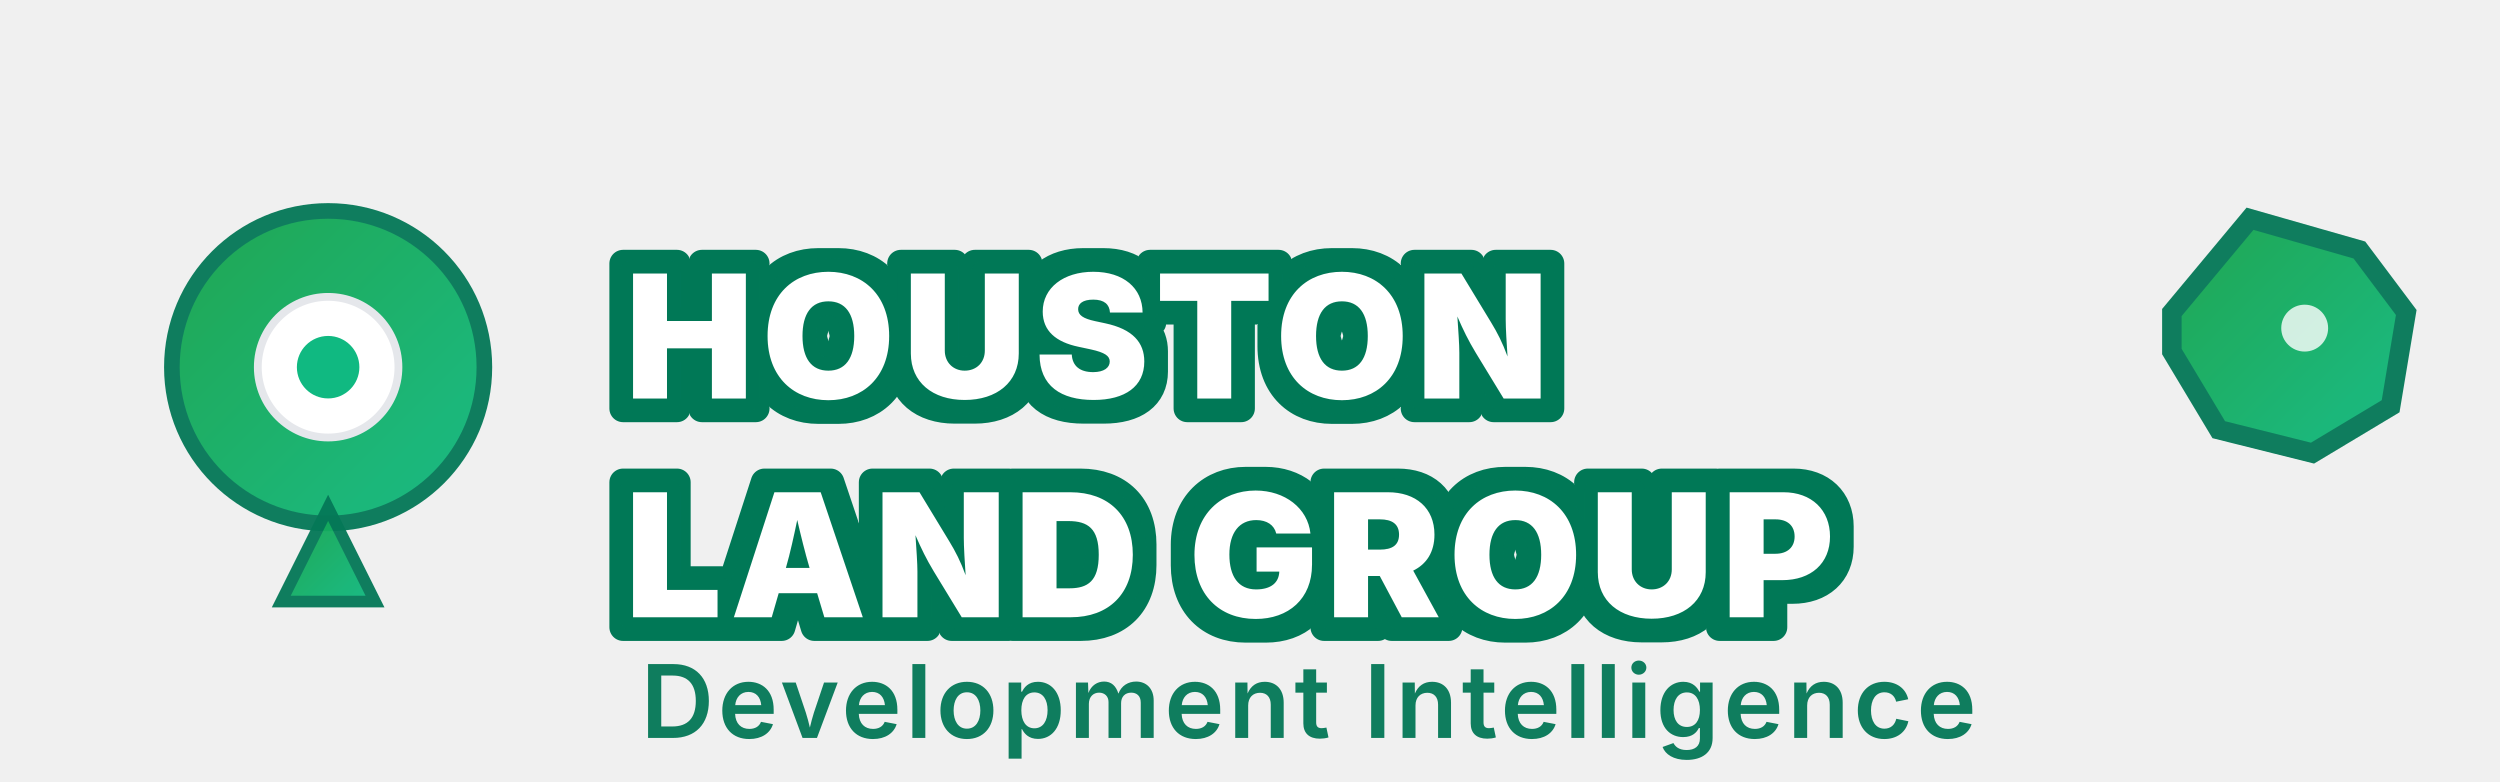
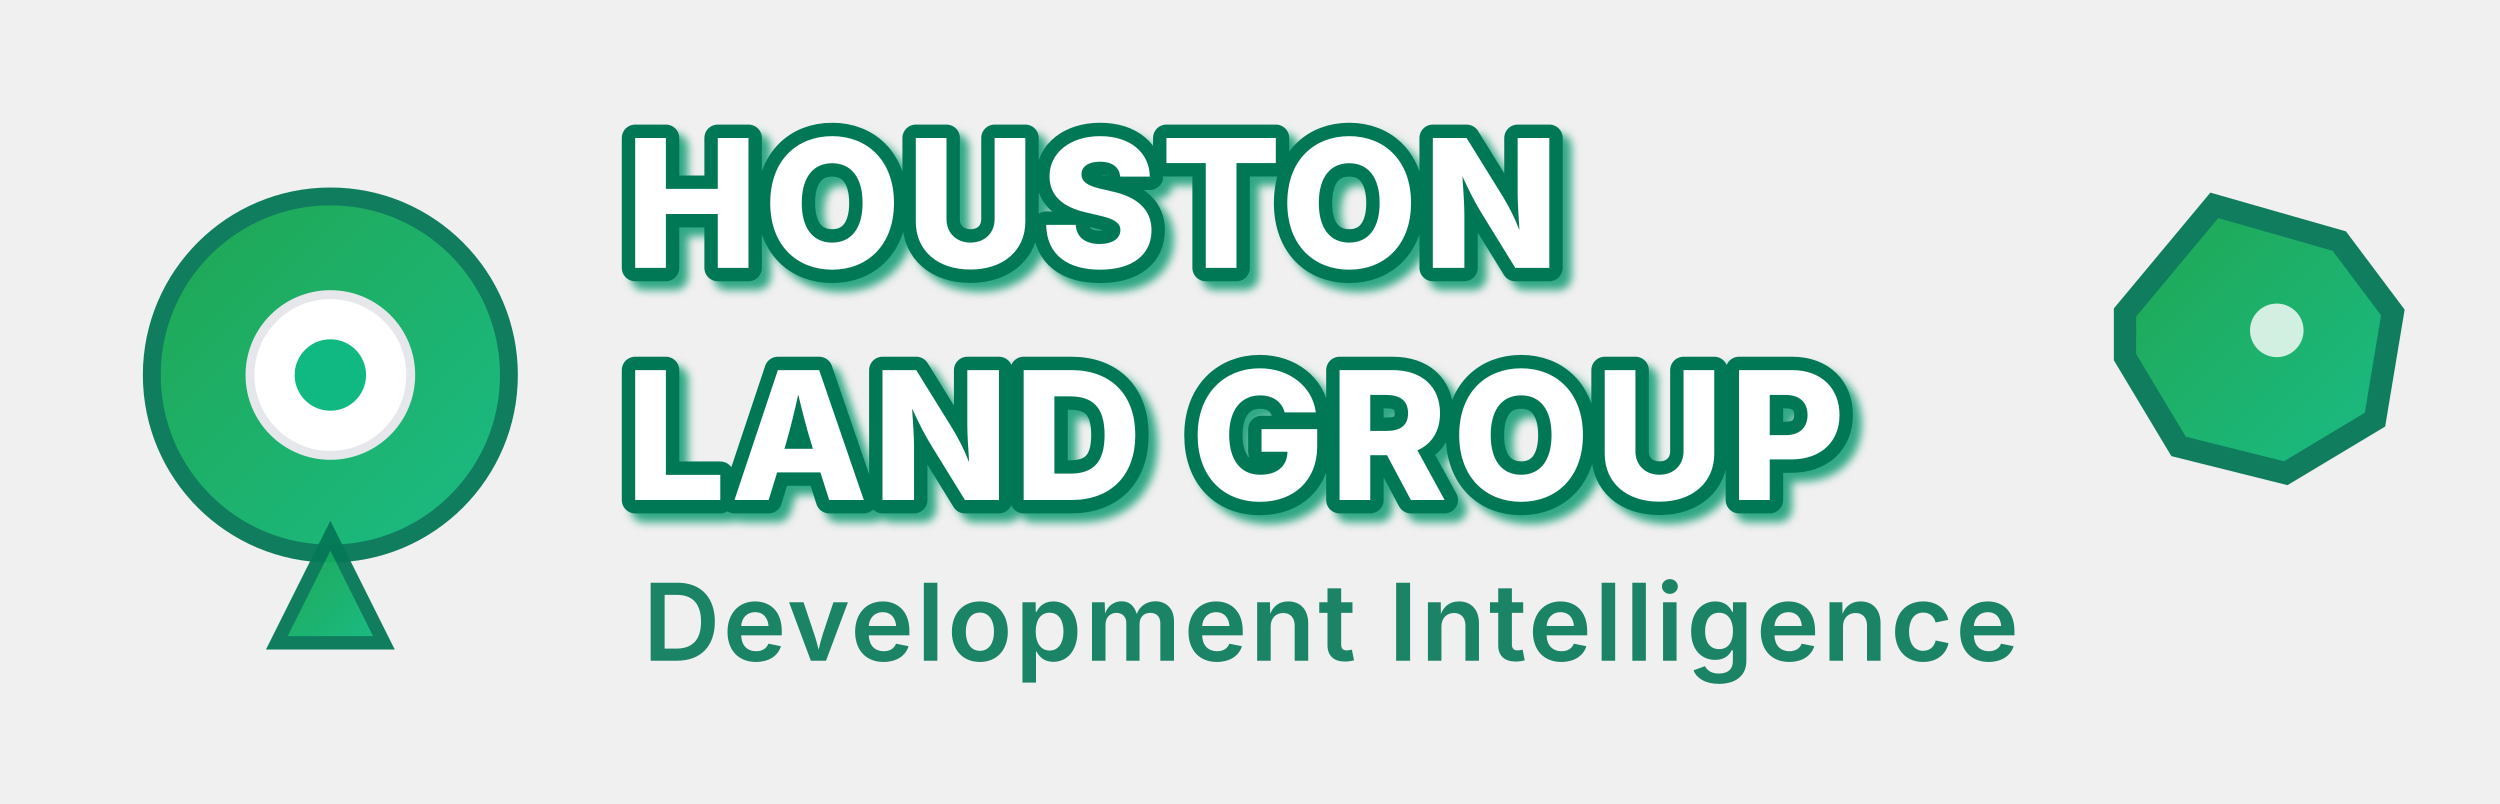
- <svg xmlns="http://www.w3.org/2000/svg" width="320" height="100" viewBox="0 0 320 100" fill="none" shape-rendering="geometricPrecision" text-rendering="optimizeLegibility">
+ <svg xmlns="http://www.w3.org/2000/svg" width="280" height="90" viewBox="0 0 280 90" fill="none">
  <defs>
    <linearGradient id="pinGradient" x1="0%" y1="0%" x2="100%" y2="100%">
      <stop offset="0%" style="stop-color:#16a34a" />
      <stop offset="100%" style="stop-color:#10b981" />
    </linearGradient>
    <linearGradient id="texasGradient" x1="0%" y1="0%" x2="100%" y2="100%">
      <stop offset="0%" style="stop-color:#16a34a" />
      <stop offset="100%" style="stop-color:#10b981" />
    </linearGradient>
    <filter id="textShadow" x="-50%" y="-50%" width="200%" height="200%">
-       <feDropShadow dx="2" dy="2" stdDeviation="1" flood-color="#047857" flood-opacity="0.6" />
      <feDropShadow dx="1" dy="1" stdDeviation="0.5" flood-color="#059669" flood-opacity="0.8" />
    </filter>
-     <filter id="textOutline" x="-20%" y="-20%" width="140%" height="140%">
-       <feMorphology operator="dilate" radius="2" in="SourceAlpha" result="outline" />
-       <feFlood flood-color="#047857" flood-opacity="1" result="color" />
-       <feComposite in="color" in2="outline" operator="in" result="stroke" />
-       <feComposite in="SourceGraphic" in2="stroke" operator="over" />
-     </filter>
  </defs>
-   <g transform="translate(20, 25)">
+   <g transform="translate(15, 20)">
    <circle cx="22" cy="22" r="20" fill="url(#pinGradient)" stroke="#047857" stroke-width="2" opacity="0.95" />
    <circle cx="22" cy="22" r="9" fill="white" stroke="#e5e7eb" stroke-width="1" />
    <circle cx="22" cy="22" r="4" fill="#10b981" />
    <path d="M22 40 L16 52 L28 52 Z" fill="url(#pinGradient)" stroke="#047857" stroke-width="1.5" opacity="0.95" />
  </g>
-   <g transform="translate(270, 20)">
+   <g transform="translate(230, 15)">
    <path d="M8 20 L18 8 L32 12 L38 20 L36 32 L26 38 L14 35 L8 25 Z" fill="url(#texasGradient)" stroke="#047857" stroke-width="2.5" opacity="0.95" />
    <circle cx="25" cy="22" r="3" fill="white" opacity="0.8" />
  </g>
-   <g transform="translate(80, 35)">
-     <text x="0" y="0" font-family="'Inter', 'Segoe UI', 'Roboto', 'Helvetica Neue', Arial, sans-serif" font-size="22" font-weight="900" letter-spacing="1px" fill="white" stroke="#047857" stroke-width="3.5" stroke-linejoin="round" stroke-linecap="round" paint-order="stroke fill" filter="url(#textOutline)" dominant-baseline="hanging">
+   <g transform="translate(70, 30)">
+     <text x="0" y="0" font-family="'Inter', 'Helvetica Neue', Arial, sans-serif" font-size="20" font-weight="800" letter-spacing="0.5px" fill="white" stroke="#047857" stroke-width="3" stroke-linejoin="round" stroke-linecap="round" paint-order="stroke fill" filter="url(#textShadow)">
      HOUSTON
    </text>
-     <text x="0" y="28" font-family="'Inter', 'Segoe UI', 'Roboto', 'Helvetica Neue', Arial, sans-serif" font-size="22" font-weight="900" letter-spacing="1px" fill="white" stroke="#047857" stroke-width="3.5" stroke-linejoin="round" stroke-linecap="round" paint-order="stroke fill" filter="url(#textOutline)" dominant-baseline="hanging">
+     <text x="0" y="26" font-family="'Inter', 'Helvetica Neue', Arial, sans-serif" font-size="20" font-weight="800" letter-spacing="0.5px" fill="white" stroke="#047857" stroke-width="3" stroke-linejoin="round" stroke-linecap="round" paint-order="stroke fill" filter="url(#textShadow)">
      LAND GROUP
    </text>
-     <text x="2" y="50" font-family="'Inter', 'Segoe UI', 'Roboto', 'Helvetica Neue', Arial, sans-serif" font-size="13" font-weight="600" letter-spacing="0.5px" fill="#047857" opacity="0.95" dominant-baseline="hanging">
+     <text x="2" y="44" font-family="'Inter', 'Helvetica Neue', Arial, sans-serif" font-size="12" font-weight="600" letter-spacing="0.3px" fill="#047857" opacity="0.9">
      Development Intelligence
    </text>
  </g>
-   <rect width="320" height="100" fill="none" stroke="none" />
+   <rect width="280" height="90" fill="none" stroke="none" />
</svg>
